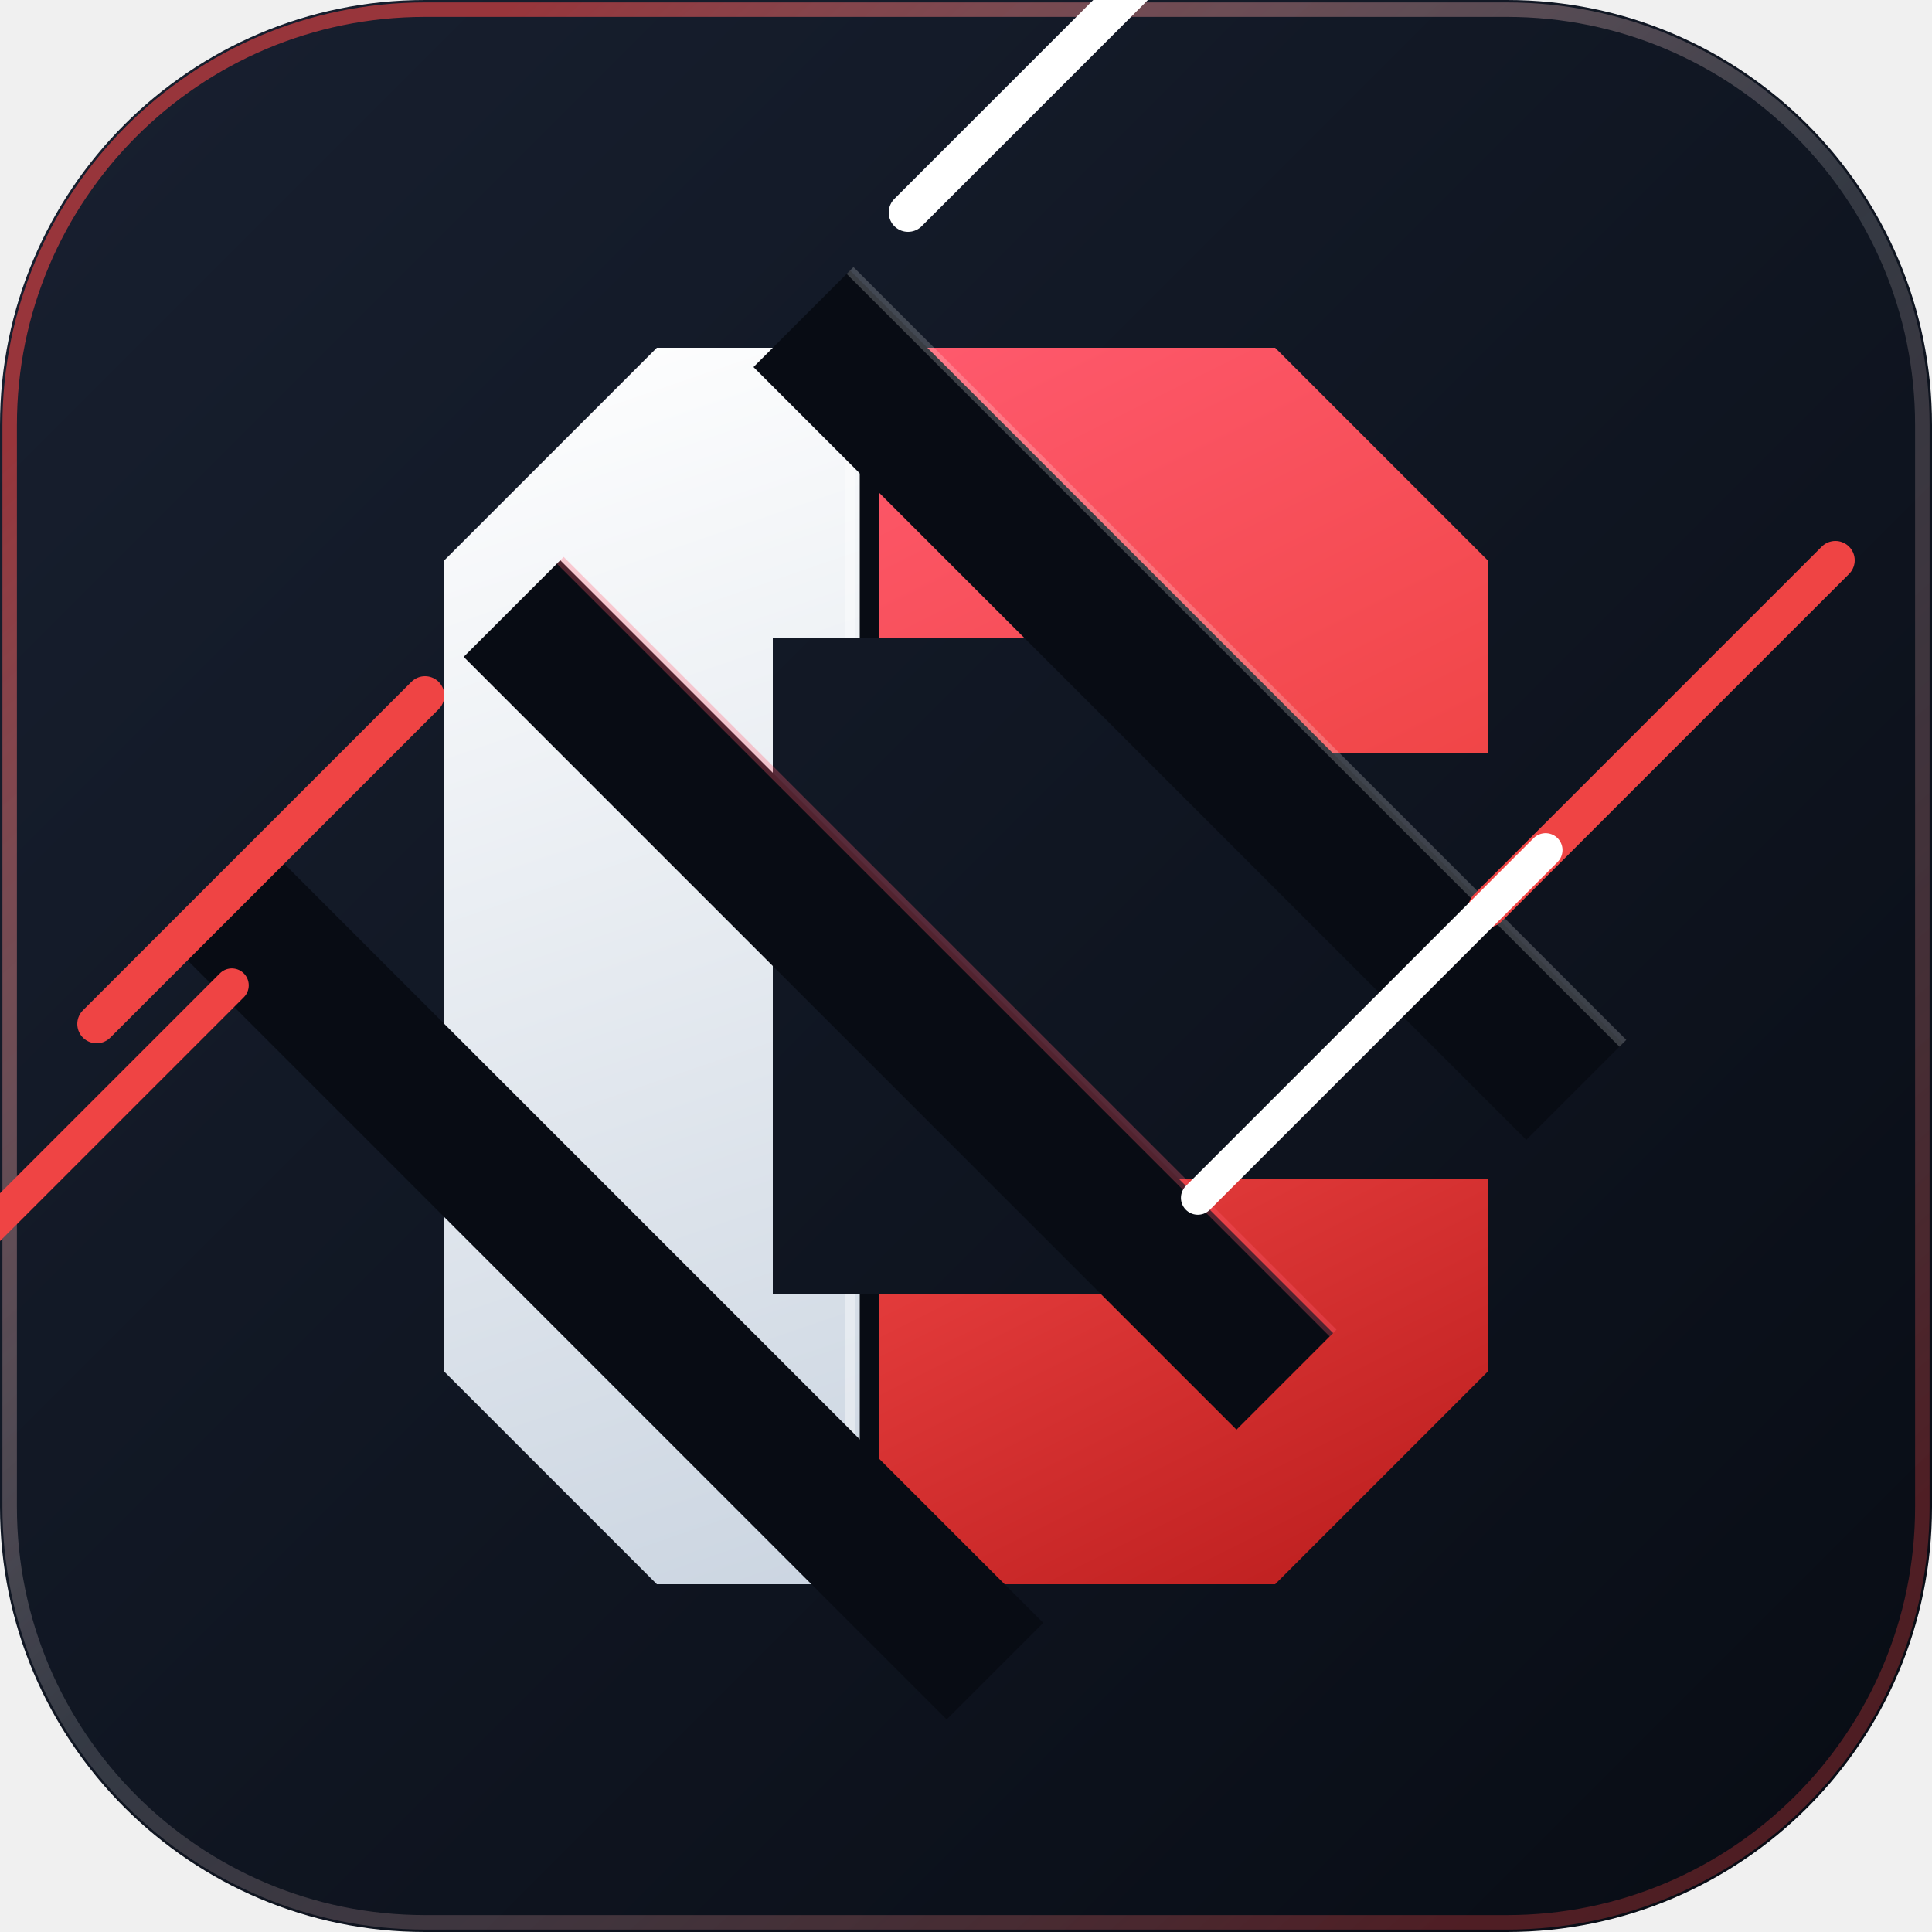
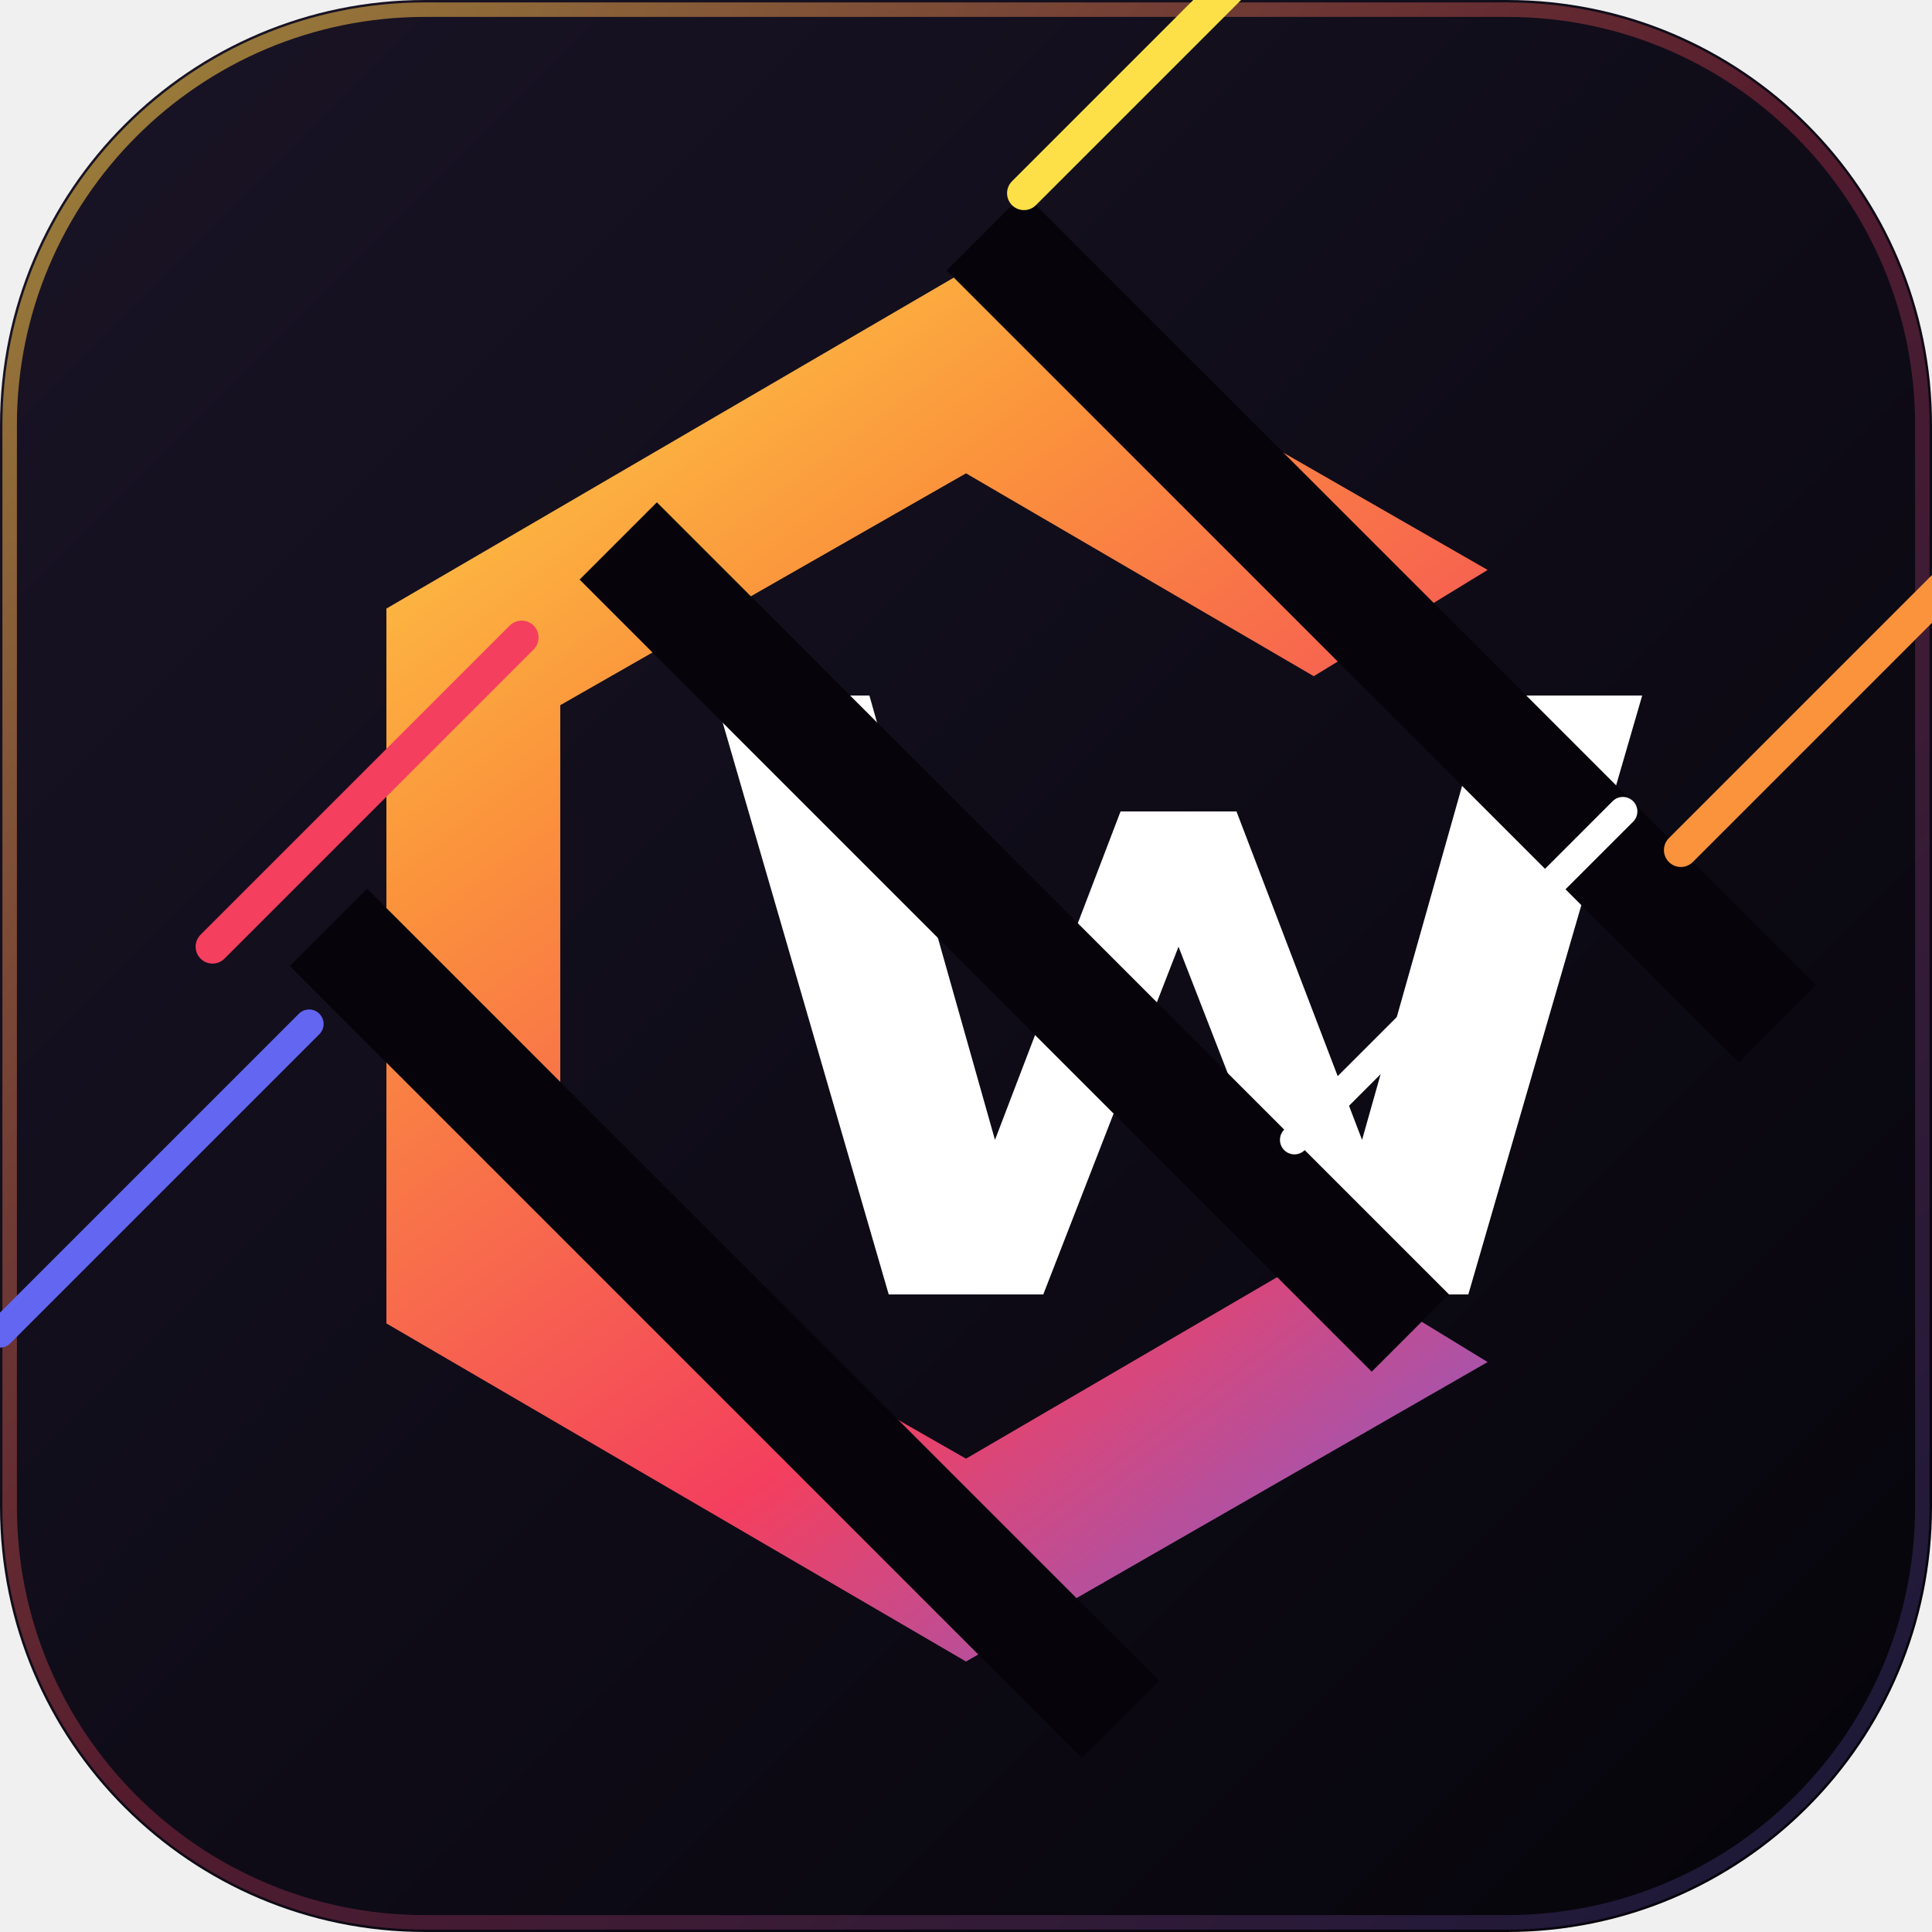
<svg xmlns="http://www.w3.org/2000/svg" viewBox="0 0 200 200" fill="none">
  <defs>
    <linearGradient id="cs-ext-bg" x1="0" y1="0" x2="200" y2="200" gradientUnits="userSpaceOnUse">
-       <stop offset="0%" stop-color="#182030" />
-       <stop offset="100%" stop-color="#080C14" />
+       <stop offset="0%" stop-color="#1A1426" />
+       <stop offset="50%" stop-color="#0F0C18" />
+       <stop offset="100%" stop-color="#06040A" />
    </linearGradient>
-     <linearGradient id="cs-ext-rim" x1="30" y1="20" x2="170" y2="180" gradientUnits="userSpaceOnUse">
-       <stop offset="0%" stop-color="#EF4444" stop-opacity="0.6" />
-       <stop offset="50%" stop-color="#FFFFFF" stop-opacity="0.15" />
-       <stop offset="100%" stop-color="#EF4444" stop-opacity="0.3" />
+     <linearGradient id="cs-ext-sunset" x1="40" y1="20" x2="160" y2="180" gradientUnits="userSpaceOnUse">
+       <stop offset="0%" stop-color="#FDE047" />
+       <stop offset="30%" stop-color="#FB923C" />
+       <stop offset="65%" stop-color="#F43F5E" />
+       <stop offset="100%" stop-color="#6366F1" />
    </linearGradient>
-     <linearGradient id="cs-ext-white" x1="46" y1="36" x2="90" y2="164" gradientUnits="userSpaceOnUse">
-       <stop offset="0%" stop-color="#FFFFFF" />
-       <stop offset="100%" stop-color="#CBD5E1" />
+     <linearGradient id="cs-ext-rim" x1="0" y1="0" x2="200" y2="200" gradientUnits="userSpaceOnUse">
+       <stop offset="0%" stop-color="#FDE047" stop-opacity="0.6" />
+       <stop offset="50%" stop-color="#F43F5E" stop-opacity="0.3" />
+       <stop offset="100%" stop-color="#6366F1" stop-opacity="0.2" />
    </linearGradient>
-     <linearGradient id="cs-ext-red" x1="90" y1="36" x2="154" y2="164" gradientUnits="userSpaceOnUse">
-       <stop offset="0%" stop-color="#FF5A6E" />
-       <stop offset="50%" stop-color="#EF4444" />
-       <stop offset="100%" stop-color="#B91C1C" />
-     </linearGradient>
-     <clipPath id="cs-ext-c-clip">
-       <path d="M68 36 L132 36 L154 58 L154 78 L122 78 L122 66 L80 66 L80 134 L122 134 L122 122 L154 122 L154 142 L132 164 L68 164 L46 142 L46 58 Z" />
-     </clipPath>
  </defs>
  <rect width="200" height="200" rx="44" fill="url(#cs-ext-bg)" />
  <rect x="1" y="1" width="198" height="198" rx="43" stroke="url(#cs-ext-rim)" stroke-width="1.5" />
-   <g clip-path="url(#cs-ext-c-clip)">
-     <path d="M46 36 L90 36 L90 164 L46 164 Z" fill="url(#cs-ext-white)" />
-     <path d="M90 36 L154 36 L154 164 L90 164 Z" fill="url(#cs-ext-red)" />
-     <line x1="90" y1="36" x2="90" y2="164" stroke="#080C14" stroke-width="2" />
-     <line x1="88" y1="36" x2="88" y2="164" stroke="#FFFFFF" stroke-opacity="0.4" stroke-width="1" />
-   </g>
-   <path d="M88 28 L168 108 L158 118 L78 38 Z" fill="#080C14" />
-   <path d="M88 28 L168 108" stroke="#FFFFFF" stroke-opacity="0.2" stroke-width="1" />
-   <path d="M58 58 L138 138 L128 148 L48 68 Z" fill="#080C14" />
-   <path d="M58 58 L138 138" stroke="#FF5A6E" stroke-opacity="0.3" stroke-width="1" />
-   <path d="M28 88 L108 168 L98 178 L18 98 Z" fill="#080C14" />
-   <path d="M94 22 L128 -12" stroke="#FFFFFF" stroke-width="4" stroke-linecap="round" />
-   <path d="M154 94 L190 58" stroke="#EF4444" stroke-width="4" stroke-linecap="round" />
-   <path d="M44 72 L10 106" stroke="#EF4444" stroke-width="4" stroke-linecap="round" />
-   <path d="M124 124 L160 88" stroke="#FFFFFF" stroke-width="3.5" stroke-linecap="round" />
-   <path d="M24 102 L-10 136" stroke="#EF4444" stroke-width="3.5" stroke-linecap="round" />
+   <path d="M100 28 L154 59 L136 70 L100 49 L58 73 L58 127 L100 151 L136 130 L154 141 L100 172 L40 137 L40 63 Z" fill="url(#cs-ext-sunset)" />
+   <path d="M74 72 L90 72 L103 118 L116 84 L128 84 L141 118 L154 72 L170 72 L152 134 L136 134 L122 98 L108 134 L92 134 Z" fill="#FFFFFF" />
+   <path d="M106 20 L188 102 L180 110 L98 28 Z" fill="#06040A" />
+   <path d="M68 52 L150 134 L142 142 L60 60 Z" fill="#06040A" />
+   <path d="M38 92 L120 174 L112 182 L30 100 Z" fill="#06040A" />
+   <path d="M106 20 L138 -12" stroke="#FDE047" stroke-width="3.5" stroke-linecap="round" />
+   <path d="M174 88 L206 56" stroke="#FB923C" stroke-width="3.5" stroke-linecap="round" />
+   <path d="M54 66 L22 98" stroke="#F43F5E" stroke-width="3.5" stroke-linecap="round" />
+   <path d="M134 118 L168 84" stroke="#FFFFFF" stroke-width="3" stroke-linecap="round" />
+   <path d="M32 106 L0 138" stroke="#6366F1" stroke-width="3" stroke-linecap="round" />
</svg>
